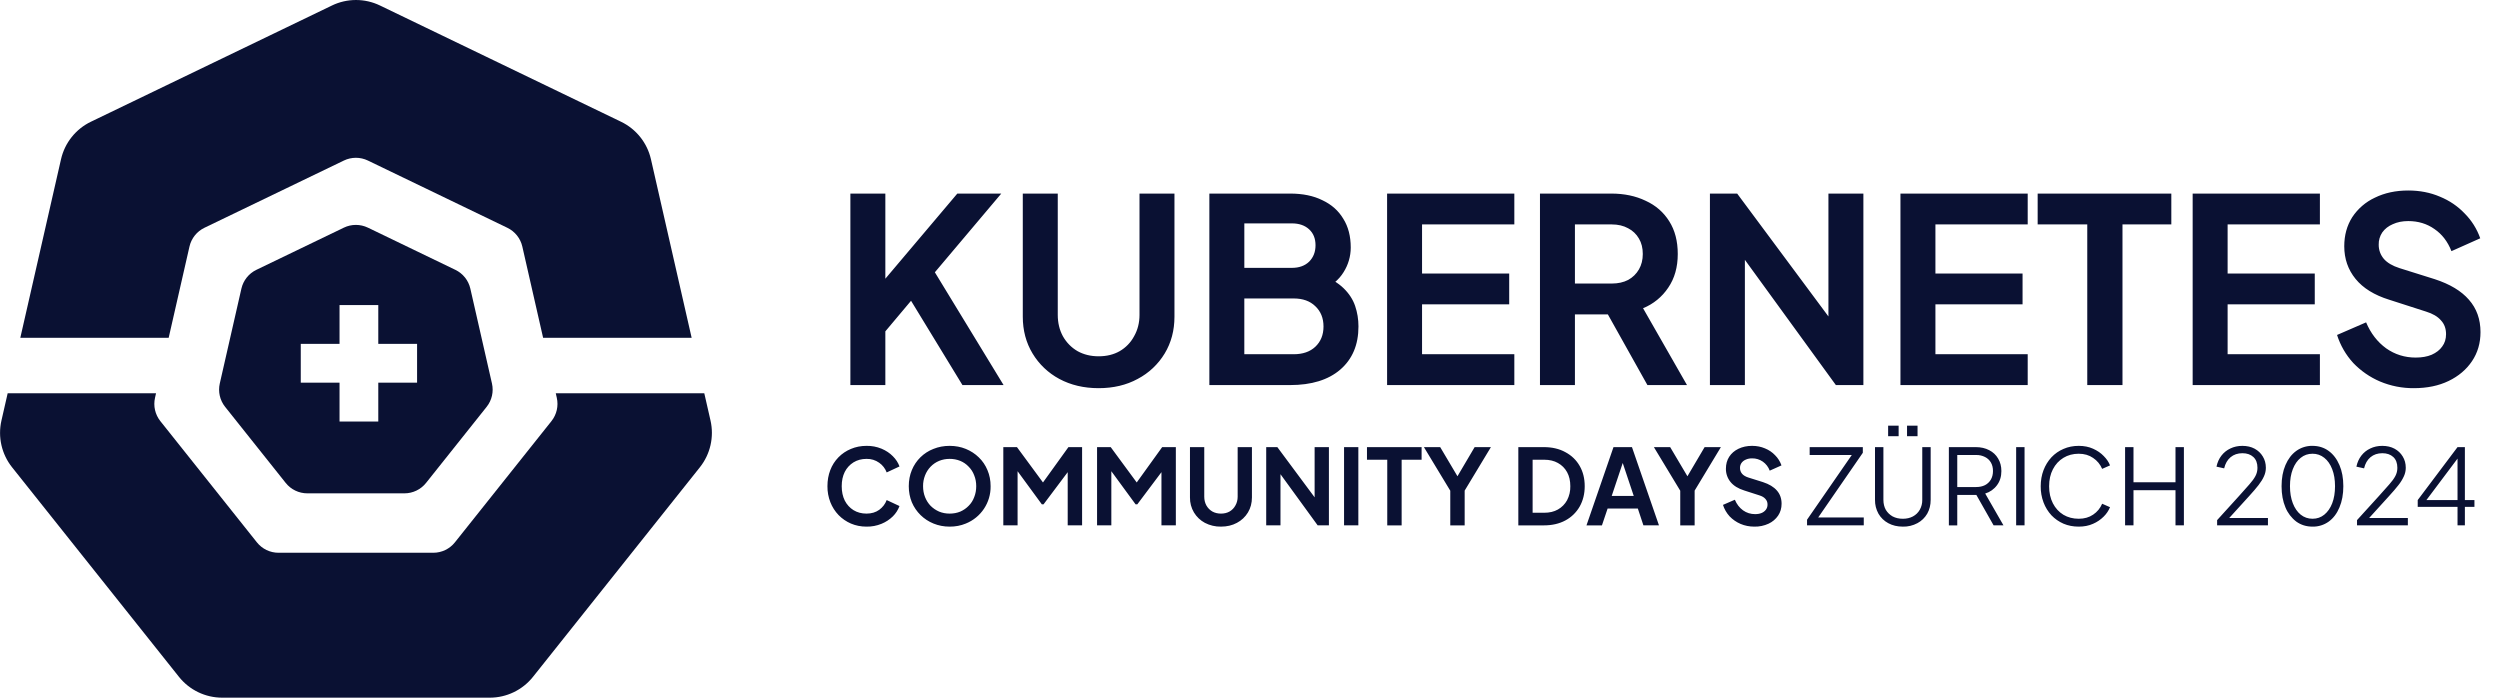
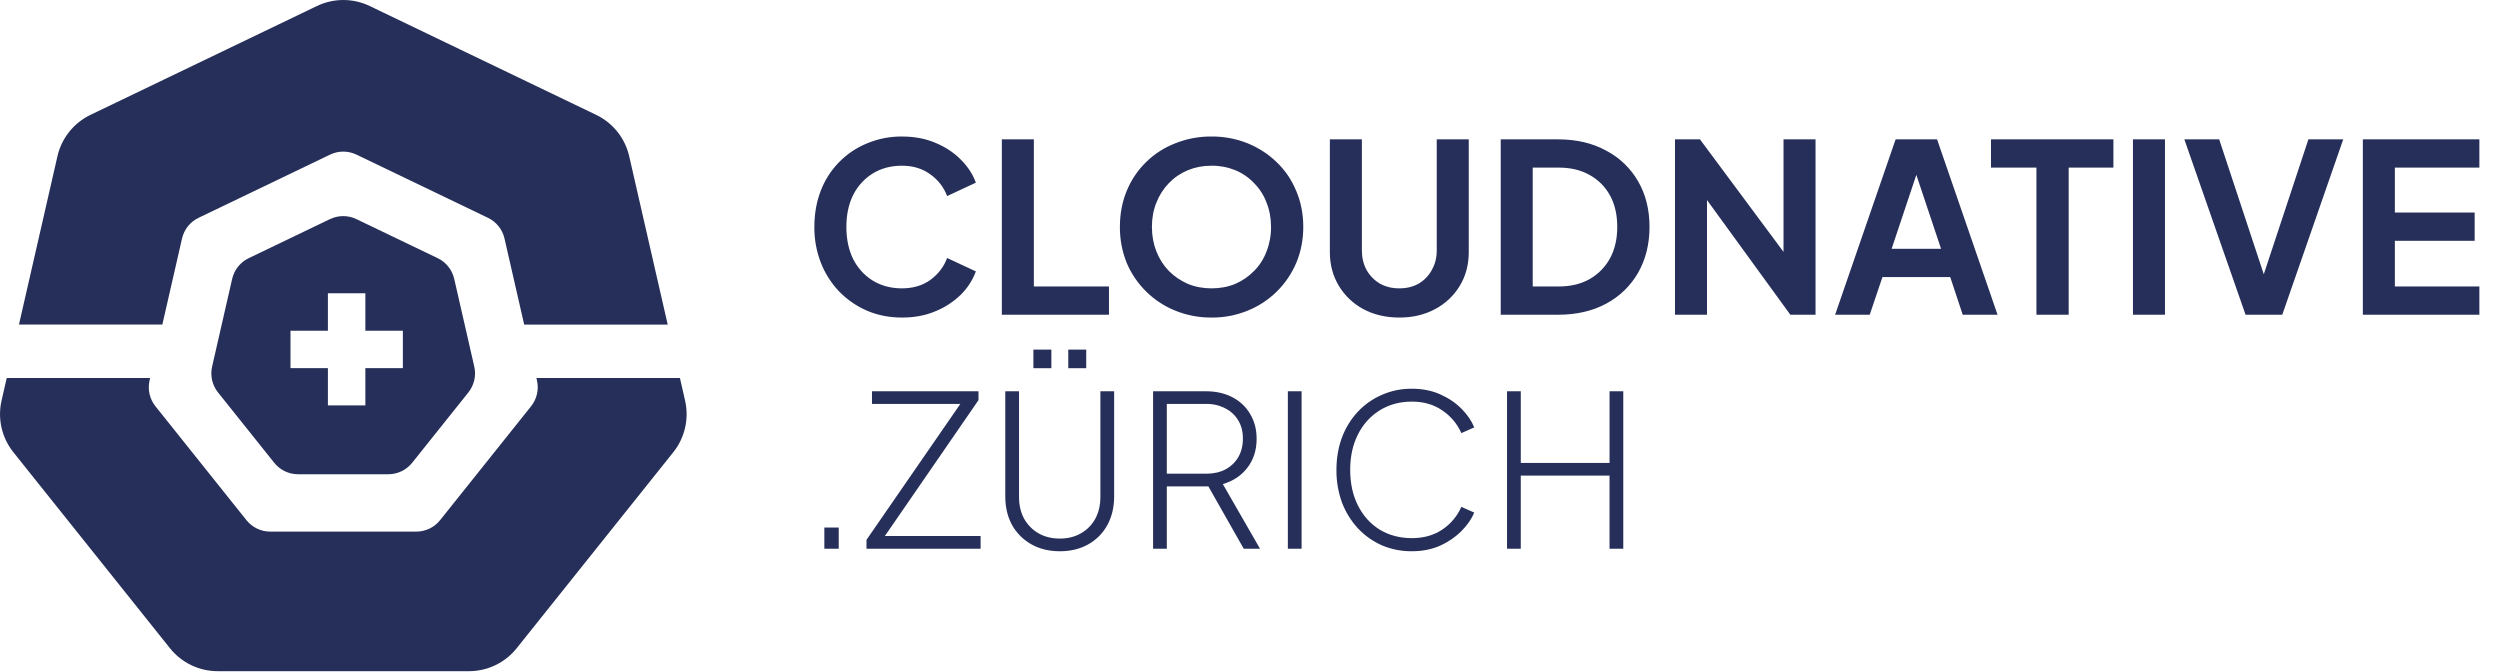
- <svg xmlns="http://www.w3.org/2000/svg" width="172" height="48" fill="none" viewBox="0 0 172 48">
-   <path fill="#0A1133" fill-rule="evenodd" d="M22.839.378a3.803 3.803 0 0 1 3.304 0l16.585 7.998a3.803 3.803 0 0 1 2.057 2.58l2.8 12.283H37.366l-1.43-6.276a1.902 1.902 0 0 0-1.029-1.29l-9.596-4.628a1.902 1.902 0 0 0-1.652 0l-9.595 4.627c-.521.252-.9.727-1.028 1.29l-1.431 6.277H1.398l2.8-12.283a3.803 3.803 0 0 1 2.055-2.58L22.84.378ZM.528 27.055l-.429 1.881a3.803 3.803 0 0 0 .733 3.215l11.48 14.415A3.803 3.803 0 0 0 15.289 48h18.406a3.803 3.803 0 0 0 2.975-1.434l11.48-14.415c.721-.905.99-2.088.734-3.215l-.429-1.88H38.237l.07.31a1.901 1.901 0 0 1-.366 1.606l-6.642 8.34c-.361.454-.909.718-1.488.718h-10.65c-.579 0-1.126-.264-1.487-.717l-6.642-8.34a1.901 1.901 0 0 1-.366-1.608l.07-.31H.528Z" clip-rule="evenodd" />
-   <path fill="#0A1133" fill-rule="evenodd" d="M25.31 15.662a1.902 1.902 0 0 0-1.652 0l-6.02 2.903c-.522.252-.9.727-1.029 1.29l-1.488 6.53a1.902 1.902 0 0 0 .367 1.606l4.168 5.234c.36.453.908.717 1.488.717h6.68c.58 0 1.128-.264 1.488-.717l4.169-5.234c.36-.452.495-1.043.366-1.607l-1.488-6.528a1.902 1.902 0 0 0-1.028-1.29l-6.02-2.904Zm-1.951 5.325h2.667v2.671h2.669v2.671h-2.669v2.672H23.36v-2.672h-2.667v-2.67h2.667v-2.672Z" clip-rule="evenodd" />
-   <path fill="#0A1133" d="M58.506 26.494V13.318h2.406v6.862l-.655-.23 5.607-6.632h3.024l-5.253 6.225.142-1.698 5.27 8.649h-2.83l-3.537-5.801-1.768 2.104v3.697h-2.406Zm17.08.212c-1.014 0-1.916-.212-2.706-.637a4.777 4.777 0 0 1-1.84-1.75c-.448-.743-.672-1.586-.672-2.53v-8.471h2.406v8.348c0 .542.117 1.031.353 1.467.248.437.584.779 1.008 1.026.425.236.908.354 1.45.354.555 0 1.038-.118 1.45-.354a2.59 2.59 0 0 0 .991-1.026c.248-.436.372-.925.372-1.467v-8.348h2.405v8.471c0 .944-.224 1.787-.672 2.53a4.745 4.745 0 0 1-1.857 1.75c-.778.425-1.674.637-2.688.637Zm7.618-.212V13.318h5.553c.873 0 1.616.153 2.229.46.625.294 1.102.719 1.432 1.273.342.542.513 1.203.513 1.98a3.16 3.16 0 0 1-.495 1.699c-.318.518-.831.949-1.539 1.29v-1.113c.649.247 1.162.554 1.539.92.377.365.642.771.796 1.22.153.447.23.92.23 1.414 0 1.262-.419 2.252-1.256 2.972-.825.707-1.975 1.06-3.449 1.06h-5.553Zm2.405-2.123h3.396c.625 0 1.12-.17 1.486-.512.377-.354.566-.82.566-1.398 0-.577-.19-1.043-.567-1.397-.365-.354-.86-.53-1.485-.53h-3.396v3.837Zm0-5.942h3.272c.495 0 .89-.141 1.185-.424.295-.295.442-.672.442-1.132 0-.46-.147-.826-.442-1.097-.295-.271-.69-.407-1.185-.407H85.61v3.06Zm9.823 8.065V13.318h8.754v2.122h-6.349v3.378h5.996v2.122h-5.996v3.431h6.349v2.123h-8.754Zm10.518 0V13.318h4.899c.896 0 1.686.165 2.37.495.696.318 1.238.79 1.627 1.415.389.613.584 1.362.584 2.246 0 .908-.219 1.68-.655 2.317a3.793 3.793 0 0 1-1.733 1.415l3.024 5.288h-2.723l-3.237-5.784 1.557.92h-3.308v4.864h-2.405Zm2.405-6.986h2.529c.437 0 .814-.083 1.132-.248.319-.177.566-.418.743-.725.177-.306.265-.66.265-1.061 0-.413-.088-.766-.265-1.061a1.788 1.788 0 0 0-.743-.708c-.318-.176-.695-.265-1.132-.265h-2.529v4.068Zm9.288 6.986V13.318h1.874l7.251 9.762-.972.195v-9.957h2.405v13.176h-1.892l-7.145-9.834.884-.194v10.028h-2.405Zm13.108 0V13.318h8.755v2.122h-6.349v3.378h5.995v2.122h-5.995v3.431h6.349v2.123h-8.755Zm12.853 0V15.44h-3.413v-2.122h9.196v2.122h-3.36v11.054h-2.423Zm7.251 0V13.318h8.754v2.122h-6.349v3.378h5.996v2.122h-5.996v3.431h6.349v2.123h-8.754Zm15.222.212a5.89 5.89 0 0 1-2.334-.46 5.59 5.59 0 0 1-1.839-1.273 5.177 5.177 0 0 1-1.115-1.928l1.999-.867c.318.755.778 1.35 1.379 1.787.602.424 1.28.636 2.034.636.425 0 .79-.065 1.097-.194.318-.142.56-.33.725-.566.177-.236.265-.519.265-.85 0-.388-.118-.706-.354-.954-.224-.26-.566-.46-1.025-.601l-2.529-.814c-1.026-.318-1.798-.796-2.317-1.433-.519-.636-.778-1.385-.778-2.246 0-.754.182-1.42.548-1.998a3.767 3.767 0 0 1 1.556-1.344c.672-.33 1.439-.495 2.299-.495.79 0 1.515.141 2.176.424.66.271 1.226.655 1.698 1.15a4.556 4.556 0 0 1 1.078 1.715l-1.98.884c-.26-.66-.649-1.167-1.168-1.52-.518-.366-1.12-.549-1.804-.549-.401 0-.754.071-1.061.212-.306.13-.548.319-.725.566a1.443 1.443 0 0 0-.247.85c0 .365.117.689.353.972.236.271.596.483 1.079.637l2.423.76c1.049.342 1.833.814 2.352 1.415.531.601.796 1.344.796 2.228 0 .755-.195 1.421-.584 1.999-.389.578-.925 1.032-1.609 1.362-.684.33-1.48.495-2.388.495ZM59.616 36.232c-.385 0-.742-.07-1.07-.21a2.67 2.67 0 0 1-.852-.585 2.71 2.71 0 0 1-.564-.881 2.95 2.95 0 0 1-.202-1.106c0-.4.065-.768.195-1.106a2.554 2.554 0 0 1 1.424-1.46c.327-.139.684-.209 1.07-.209a2.6 2.6 0 0 1 1.033.195c.308.13.568.304.78.52.212.212.364.446.455.702l-.881.411a1.418 1.418 0 0 0-.513-.664 1.429 1.429 0 0 0-.875-.268c-.337 0-.636.08-.896.239a1.65 1.65 0 0 0-.6.657c-.14.28-.21.607-.21.983s.07.706.21.99c.145.28.345.499.6.658.26.159.559.238.896.238.342 0 .634-.087.875-.26.24-.178.412-.402.513-.672l.881.412a1.955 1.955 0 0 1-.455.708 2.417 2.417 0 0 1-.78.513 2.6 2.6 0 0 1-1.034.195Zm5.72 0c-.396 0-.764-.07-1.106-.21a2.726 2.726 0 0 1-1.496-1.467c-.14-.341-.21-.71-.21-1.105 0-.4.07-.768.21-1.106a2.633 2.633 0 0 1 1.488-1.46c.343-.139.714-.209 1.113-.209.4 0 .771.07 1.113.21.342.14.64.334.896.585.256.246.453.537.593.874.144.338.217.706.217 1.106a2.724 2.724 0 0 1-1.713 2.573c-.337.14-.706.21-1.106.21Zm0-.896c.264 0 .508-.046.73-.137.22-.096.413-.229.577-.398.169-.168.297-.368.383-.6.092-.23.138-.481.138-.75 0-.27-.046-.519-.138-.745a1.662 1.662 0 0 0-.383-.6 1.654 1.654 0 0 0-.578-.398 1.894 1.894 0 0 0-.73-.137c-.26 0-.5.046-.722.137a1.73 1.73 0 0 0-.586.398 1.802 1.802 0 0 0-.383.6 1.968 1.968 0 0 0-.137.744c0 .27.046.52.137.752.092.23.22.43.383.6.169.168.364.3.586.397.221.091.462.137.722.137Zm3.692.81v-5.384h.939l2.016 2.739h-.448l1.973-2.74h.94v5.384h-.99v-4.263l.382.094-2.045 2.724h-.115l-1.995-2.724.325-.094v4.263h-.983Zm6.45 0v-5.384h.939l2.016 2.739h-.448l1.973-2.74h.94v5.384h-.99v-4.263l.382.094-2.045 2.724h-.115l-1.995-2.724.325-.094v4.263h-.982Zm8.524.086a2.3 2.3 0 0 1-1.106-.26 1.953 1.953 0 0 1-.752-.715 1.961 1.961 0 0 1-.274-1.034v-3.461h.983v3.41c0 .222.048.422.144.6.101.179.239.319.412.42.173.096.371.144.593.144.226 0 .424-.048.592-.144.174-.102.309-.241.405-.42.101-.178.152-.378.152-.6v-3.41h.982v3.461c0 .386-.091.73-.274 1.034a1.938 1.938 0 0 1-.759.715c-.318.173-.684.26-1.098.26Zm3.113-.087v-5.383h.766l2.962 3.989-.397.08v-4.07h.983v5.384h-.773l-2.92-4.017.361-.08v4.097h-.982Zm5.356 0v-5.383h.983v5.383h-.983Zm2.972 0V31.63h-1.395v-.867h3.758v.867h-1.373v4.516h-.99Zm4.336 0v-2.384l-1.814-3h1.12l1.388 2.342h-.398l1.38-2.341h1.12l-1.806 2.992v2.392h-.99Zm4.682 0v-5.383h1.756c.568 0 1.062.116 1.481.347.424.226.752.542.983.946.231.4.347.865.347 1.395 0 .525-.116.992-.347 1.402a2.464 2.464 0 0 1-.983.954c-.419.226-.913.34-1.481.34h-1.756Zm.983-.867h.794c.367 0 .682-.074.947-.224.27-.154.479-.366.629-.636a2 2 0 0 0 .224-.968c0-.376-.075-.699-.224-.968-.15-.27-.359-.48-.629-.629-.265-.15-.58-.224-.947-.224h-.794v3.65Zm3.706.867 1.858-5.383h1.271l1.858 5.383h-1.07l-.383-1.156h-2.081l-.39 1.157h-1.063Zm1.735-2.023h1.517l-.896-2.68h.275l-.896 2.68Zm4.716 2.023v-2.384l-1.814-3h1.12l1.387 2.342h-.397l1.38-2.341h1.12l-1.806 2.992v2.392h-.99Zm5.101.087c-.342 0-.66-.062-.954-.188a2.288 2.288 0 0 1-.752-.52 2.11 2.11 0 0 1-.455-.788l.817-.354c.13.309.317.552.563.73.246.174.523.26.831.26.174 0 .323-.026.448-.08a.7.7 0 0 0 .297-.23.563.563 0 0 0 .108-.347.54.54 0 0 0-.145-.39c-.091-.107-.231-.188-.419-.246l-1.033-.333c-.419-.13-.735-.325-.947-.585a1.408 1.408 0 0 1-.318-.918c0-.308.075-.58.224-.816.154-.236.366-.42.636-.55.275-.134.588-.202.94-.202.322 0 .619.058.888.174.27.11.502.267.694.47.198.197.345.43.441.7l-.809.362a1.304 1.304 0 0 0-.477-.622 1.248 1.248 0 0 0-.737-.224c-.164 0-.309.029-.434.087a.68.68 0 0 0-.296.231.586.586 0 0 0-.101.347c0 .15.048.282.144.397.096.111.243.198.441.26l.99.311c.429.14.749.333.961.578.217.246.325.55.325.91 0 .31-.079.581-.238.818a1.622 1.622 0 0 1-.658.556 2.216 2.216 0 0 1-.975.202Zm3.623-.087v-.39l3.078-4.451h-2.898v-.542h3.657v.39l-3.071 4.451h3.136v.542h-3.902Zm6.59.087c-.38 0-.715-.08-1.004-.238a1.713 1.713 0 0 1-.672-.65 1.895 1.895 0 0 1-.239-.955v-3.627h.578v3.627c0 .26.056.49.166.687.116.193.273.344.47.455.203.106.436.16.701.16.265 0 .496-.054.694-.16.202-.11.359-.262.47-.455a1.34 1.34 0 0 0 .173-.687v-3.627h.578v3.627c0 .357-.079.675-.238.954a1.713 1.713 0 0 1-.672.65 2.028 2.028 0 0 1-1.005.24Zm-1.012-6.222v-.722h.723v.722h-.723Zm1.301 0v-.722h.723v.722h-.723Zm2.878 6.135v-5.383h1.85c.351 0 .66.07.925.21.265.134.469.327.614.577.149.246.224.533.224.86 0 .381-.101.706-.304.976a1.57 1.57 0 0 1-.809.57l1.257 2.19h-.679l-1.315-2.32.39.225h-1.575v2.096h-.578Zm.578-2.637h1.301c.231 0 .433-.044.607-.13a1 1 0 0 0 .404-.383c.097-.169.145-.366.145-.593 0-.226-.048-.421-.145-.585a.953.953 0 0 0-.404-.376 1.285 1.285 0 0 0-.607-.137h-1.301v2.204Zm4.051 2.637v-5.383h.578v5.383h-.578Zm4.306.087c-.381 0-.73-.067-1.048-.202a2.577 2.577 0 0 1-.831-.578 2.74 2.74 0 0 1-.542-.882 3.07 3.07 0 0 1-.195-1.113c0-.404.065-.775.195-1.113a2.74 2.74 0 0 1 .542-.881c.236-.25.513-.443.831-.578.318-.14.667-.21 1.048-.21.366 0 .694.065.983.195.294.13.539.299.737.506.202.202.347.417.433.643l-.542.239a1.69 1.69 0 0 0-.621-.752c-.275-.192-.605-.289-.99-.289-.395 0-.747.094-1.055.282-.308.188-.549.45-.723.788-.173.332-.26.722-.26 1.17 0 .444.087.834.26 1.171.174.337.415.6.723.788.308.183.66.274 1.055.274.385 0 .715-.094.99-.282a1.69 1.69 0 0 0 .621-.751l.542.238a1.936 1.936 0 0 1-.433.643 2.342 2.342 0 0 1-.737.5c-.289.13-.617.194-.983.194Zm3.189-.087v-5.383h.578v2.42h2.89v-2.42h.578v5.383h-.578v-2.42h-2.89v2.42h-.578Zm6.332 0v-.36l1.503-1.656c.294-.322.532-.59.715-.802.188-.212.328-.404.419-.578.092-.173.138-.361.138-.564 0-.322-.094-.57-.282-.744-.188-.173-.439-.26-.752-.26-.322 0-.595.091-.816.275-.217.183-.364.438-.441.766l-.528-.116c.063-.294.176-.547.34-.759.164-.212.369-.376.614-.491.246-.12.521-.18.824-.18.323 0 .605.064.846.194.24.13.428.309.563.535.14.226.21.487.21.78 0 .203-.044.398-.13.586-.082.188-.207.39-.376.607-.169.217-.385.47-.65.759l-1.366 1.503h2.666v.505h-3.497Zm6.566.087c-.424 0-.798-.115-1.12-.347a2.336 2.336 0 0 1-.745-.975c-.178-.42-.267-.906-.267-1.46 0-.554.089-1.038.267-1.452.179-.42.427-.745.745-.976a1.842 1.842 0 0 1 1.112-.347c.424 0 .795.116 1.113.347.318.231.566.556.745.976.178.414.267.898.267 1.452 0 .554-.089 1.04-.267 1.46-.174.419-.419.744-.737.975a1.842 1.842 0 0 1-1.113.347Zm0-.542c.308 0 .578-.094.809-.282.231-.188.412-.448.542-.78.13-.337.195-.73.195-1.178 0-.448-.065-.838-.195-1.17-.13-.338-.311-.598-.542-.781a1.255 1.255 0 0 0-.817-.282c-.308 0-.578.094-.809.282-.231.183-.412.443-.542.78-.13.333-.195.723-.195 1.171 0 .443.065.833.195 1.17.13.338.311.6.542.788.236.188.508.282.817.282Zm3.059.456v-.362l1.504-1.655c.293-.322.532-.59.715-.802.188-.212.328-.404.419-.578.092-.173.137-.361.137-.564 0-.322-.094-.57-.281-.744-.188-.173-.439-.26-.752-.26-.323 0-.595.091-.817.275-.216.183-.363.438-.44.766l-.528-.116c.063-.294.176-.547.34-.759.164-.212.368-.376.614-.491.246-.12.52-.18.824-.18.323 0 .604.064.845.194s.429.309.564.535c.14.226.21.487.21.78 0 .203-.044.398-.131.586a2.88 2.88 0 0 1-.375.607c-.169.217-.386.47-.651.759l-1.365 1.503h2.666v.505h-3.498Zm6.915 0v-1.272h-2.739v-.47l2.739-3.642h.506v3.642h.657v.47h-.657v1.271h-.506Zm-2.298-1.532-.065-.21h2.363V31.26l.181.051-2.479 3.303Z" />
+ <svg xmlns="http://www.w3.org/2000/svg" width="149" height="40" fill="none" viewBox="0 0 149 40">
+   <path fill="#262F59" fill-rule="evenodd" d="M22.036.359a3.633 3.633 0 0 0-3.148 0L5.392 6.846A3.633 3.633 0 0 0 3.424 9.31L1.13 19.344h8.546l1.173-5.13c.123-.538.485-.992.983-1.231l7.84-3.768a1.817 1.817 0 0 1 1.573 0l7.84 3.768c.498.24.86.693.983 1.232l1.173 5.13h8.554L37.5 9.31a3.633 3.633 0 0 0-1.968-2.464L22.036.359ZM.093 23.875l.308-1.347h8.547l-.034.148c-.124.54.006 1.106.351 1.539l5.423 6.787c.345.431.867.682 1.42.682h8.701c.553 0 1.075-.25 1.42-.682l5.422-6.787c.346-.433.476-1 .352-1.54l-.034-.147h8.554l.308 1.347a3.633 3.633 0 0 1-.703 3.078l-9.336 11.684a3.633 3.633 0 0 1-2.838 1.365H12.97a3.633 3.633 0 0 1-2.838-1.365L.797 26.953a3.633 3.633 0 0 1-.704-3.078Zm19.575-10.816a1.817 1.817 0 0 1 1.573 0l4.847 2.329c.498.24.86.693.983 1.232l1.196 5.229a1.816 1.816 0 0 1-.351 1.538l-3.352 4.196a1.816 1.816 0 0 1-1.42.682h-5.38a1.816 1.816 0 0 1-1.419-.682l-3.352-4.195a1.816 1.816 0 0 1-.351-1.54l1.195-5.228c.124-.539.486-.993.984-1.232l4.847-2.33Zm2.108 4.418h-2.233v2.235h-2.23v2.228h2.23v2.223h2.233V21.94h2.235v-2.229h-2.235v-2.234Z" clip-rule="evenodd" />
+   <path fill="#262F59" d="M53.755 18.926c-.748 0-1.44-.135-2.077-.407a5.179 5.179 0 0 1-1.655-1.136 5.259 5.259 0 0 1-1.095-1.712 5.728 5.728 0 0 1-.392-2.147c0-.776.126-1.492.378-2.146a4.957 4.957 0 0 1 2.764-2.834 5.238 5.238 0 0 1 2.077-.408c.748 0 1.417.127 2.006.38.6.252 1.104.589 1.516 1.01.411.411.706.865.884 1.36l-1.712.8a2.755 2.755 0 0 0-.996-1.29c-.468-.347-1.034-.52-1.698-.52-.655 0-1.235.155-1.74.463a3.204 3.204 0 0 0-1.164 1.277c-.272.543-.407 1.179-.407 1.908 0 .73.135 1.37.407 1.923.28.542.668.968 1.164 1.276.505.309 1.085.463 1.74.463.664 0 1.23-.168 1.698-.505.467-.346.8-.78.996-1.305l1.712.8a3.797 3.797 0 0 1-.884 1.375 4.693 4.693 0 0 1-1.516.996c-.589.253-1.258.38-2.006.38Zm5.955-.168V8.305h1.908v8.77h4.476v1.683H59.71Zm12.494.168a5.622 5.622 0 0 1-2.147-.407 5.293 5.293 0 0 1-2.904-2.848 5.621 5.621 0 0 1-.407-2.147c0-.776.135-1.492.406-2.146a5.11 5.11 0 0 1 2.89-2.835 5.66 5.66 0 0 1 2.162-.407 5.66 5.66 0 0 1 2.16.407c.664.272 1.244.65 1.74 1.137.496.477.88 1.043 1.15 1.698.281.654.421 1.37.421 2.146 0 .767-.14 1.483-.42 2.147a5.293 5.293 0 0 1-2.905 2.848 5.554 5.554 0 0 1-2.146.407Zm0-1.74c.514 0 .986-.088 1.417-.266.43-.187.804-.445 1.122-.772.327-.327.575-.716.744-1.165a3.93 3.93 0 0 0 .266-1.459c0-.523-.089-1.005-.266-1.445a3.228 3.228 0 0 0-.744-1.164 3.212 3.212 0 0 0-1.122-.772 3.677 3.677 0 0 0-1.417-.267c-.506 0-.973.09-1.404.267-.43.178-.809.435-1.136.772a3.498 3.498 0 0 0-.744 1.164c-.177.44-.266.921-.266 1.445s.089 1.01.266 1.46c.178.448.426.837.744 1.164a3.65 3.65 0 0 0 1.136.772c.43.177.898.266 1.404.266Zm11.195 1.74c-.804 0-1.52-.168-2.147-.505a3.79 3.79 0 0 1-1.459-1.389c-.355-.59-.533-1.258-.533-2.006V8.305h1.908v6.622c0 .43.094.819.28 1.165.197.346.464.617.8.814.337.187.72.28 1.151.28.44 0 .823-.093 1.15-.28.337-.197.6-.468.786-.814.197-.346.295-.734.295-1.165V8.305h1.908v6.72c0 .749-.178 1.418-.533 2.007a3.764 3.764 0 0 1-1.473 1.39c-.618.336-1.328.504-2.133.504Zm6.044-.168V8.305h3.41c1.103 0 2.062.224 2.876.673a4.694 4.694 0 0 1 1.908 1.838c.45.777.674 1.68.674 2.708 0 1.02-.225 1.927-.674 2.722a4.788 4.788 0 0 1-1.908 1.852c-.814.44-1.773.66-2.876.66h-3.41Zm1.908-1.684h1.544c.71 0 1.323-.145 1.838-.435.524-.3.93-.71 1.22-1.235.29-.533.435-1.16.435-1.88 0-.73-.145-1.356-.434-1.88a3.066 3.066 0 0 0-1.221-1.22c-.515-.29-1.127-.435-1.838-.435H91.35v7.085Zm8.478 1.684V8.305h1.488l5.752 7.745-.771.154v-7.9h1.908v10.454h-1.502l-5.668-7.801.701-.155v7.956h-1.908Zm9.544 0 3.606-10.453h2.47l3.605 10.453h-2.076l-.744-2.245h-4.041l-.757 2.245h-2.063Zm3.368-3.929h2.946l-1.74-5.205h.533l-1.739 5.205Zm8.63 3.929v-8.77h-2.708V8.306h7.296v1.684h-2.666v8.769h-1.922Zm5.753 0V8.305h1.908v10.453h-1.908Zm6.711 0-3.648-10.453h2.076l2.862 8.657h-.407l2.863-8.657h2.076l-3.634 10.453h-2.188Zm6.991 0V8.305h6.945v1.684h-5.037v2.68h4.756v1.683h-4.756v2.722h5.037v1.684h-6.945ZM49.131 32.703v-1.26h.857v1.26h-.857Zm2.512 0v-.529l5.593-8.1H51.97v-.755h6.348v.53l-5.58 8.098h5.706v.756h-6.802Zm11.522.151c-.647 0-1.213-.138-1.7-.415a3.006 3.006 0 0 1-1.147-1.147c-.268-.495-.403-1.062-.403-1.7v-6.273h.819v6.298c0 .487.1.92.302 1.297.21.37.496.66.857.87.37.21.793.315 1.272.315s.899-.105 1.26-.315c.369-.21.654-.5.856-.87.202-.377.302-.81.302-1.297V23.32h.82v6.273c0 .638-.135 1.205-.404 1.7-.269.487-.647.87-1.134 1.147-.487.277-1.053.415-1.7.415ZM61.59 21.946v-1.108h1.071v1.108h-1.07Zm2.079 0v-1.108h1.07v1.108h-1.07Zm5.055 10.757V23.32h3.149c.596 0 1.12.118 1.574.353.454.235.806.567 1.058.995.26.428.39.924.39 1.486 0 .672-.184 1.247-.553 1.726-.362.47-.849.793-1.462.97l2.217 3.854h-.97l-2.33-4.106.68.39h-2.935v3.716h-.818Zm.818-4.471h2.356c.428 0 .806-.084 1.133-.252a1.95 1.95 0 0 0 .769-.73c.185-.32.277-.69.277-1.11 0-.42-.092-.78-.277-1.083-.185-.31-.441-.55-.769-.717a2.354 2.354 0 0 0-1.133-.265h-2.356v4.157Zm7.214 4.471V23.32h.819v9.384h-.819Zm7.393.151a4.473 4.473 0 0 1-1.788-.352 4.439 4.439 0 0 1-1.436-1.02 4.769 4.769 0 0 1-.945-1.537 5.532 5.532 0 0 1-.328-1.94c0-.697.11-1.34.328-1.927a4.595 4.595 0 0 1 .945-1.537 4.28 4.28 0 0 1 1.436-1.008 4.34 4.34 0 0 1 1.788-.365c.63 0 1.197.113 1.7.34.504.227.929.517 1.273.87.344.352.592.717.743 1.095l-.768.34a3.169 3.169 0 0 0-1.147-1.36c-.503-.345-1.104-.517-1.8-.517-.715 0-1.353.172-1.915.517a3.527 3.527 0 0 0-1.298 1.436c-.31.604-.466 1.31-.466 2.116s.156 1.516.466 2.129c.311.613.743 1.091 1.298 1.436.562.335 1.2.503 1.914.503.697 0 1.298-.168 1.801-.503a3.168 3.168 0 0 0 1.147-1.36l.768.34c-.151.369-.399.73-.743 1.082a4.29 4.29 0 0 1-1.272.882c-.504.227-1.071.34-1.7.34Zm5.67-.15v-9.385h.82v4.27h5.29v-4.27h.818v9.384h-.819v-4.358h-5.29v4.358h-.819Z" />
</svg>
